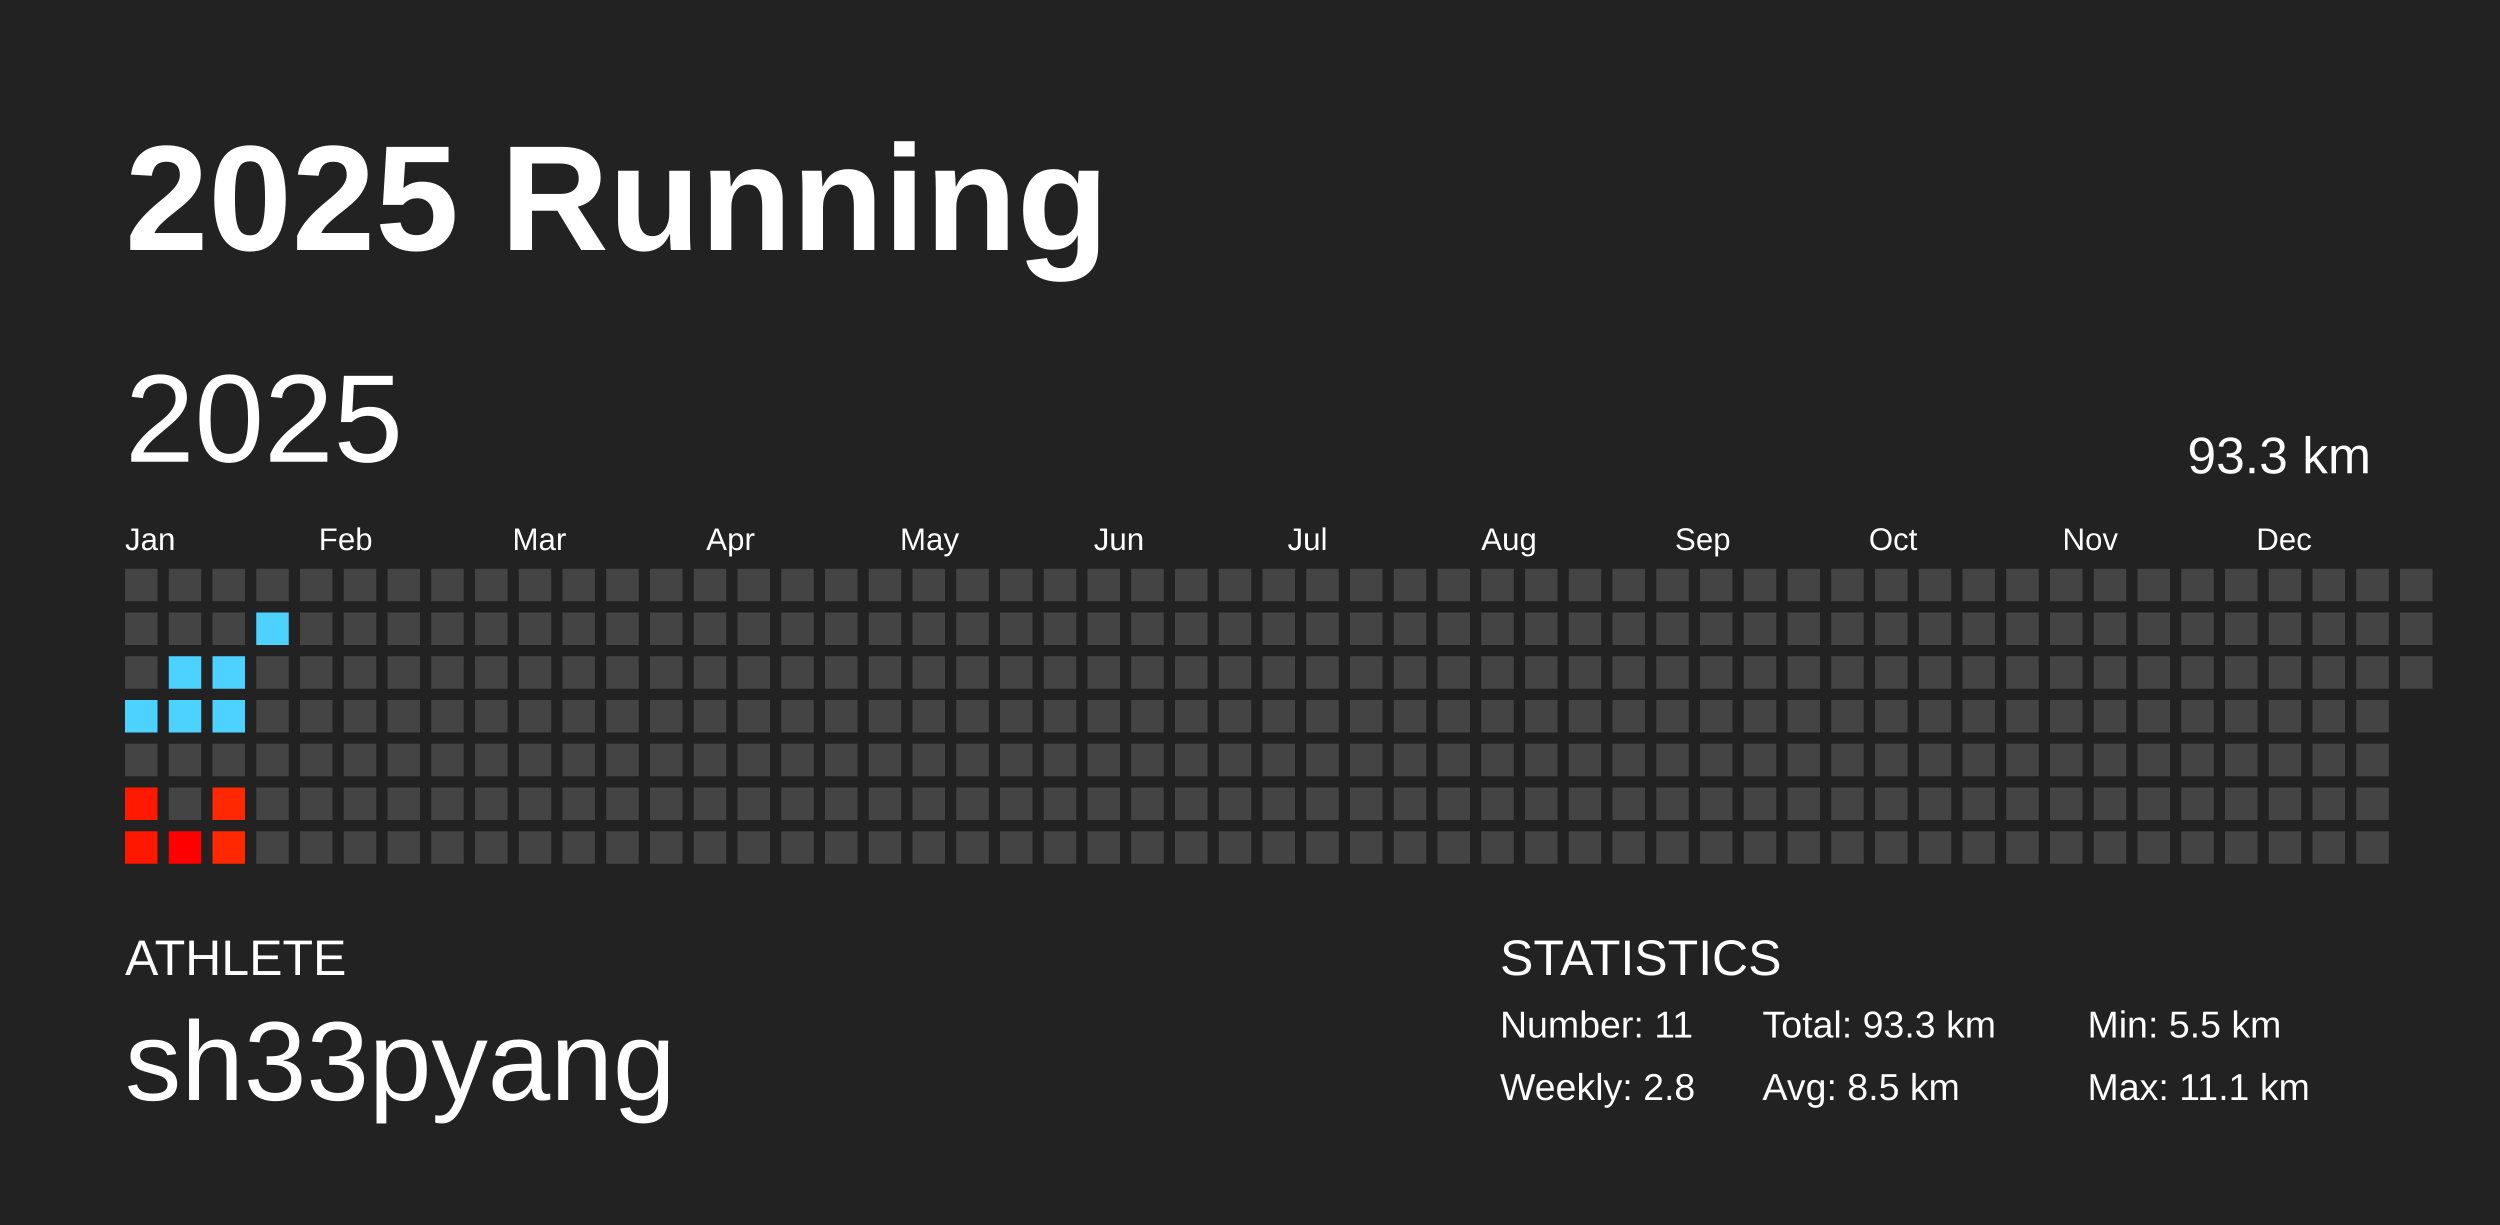
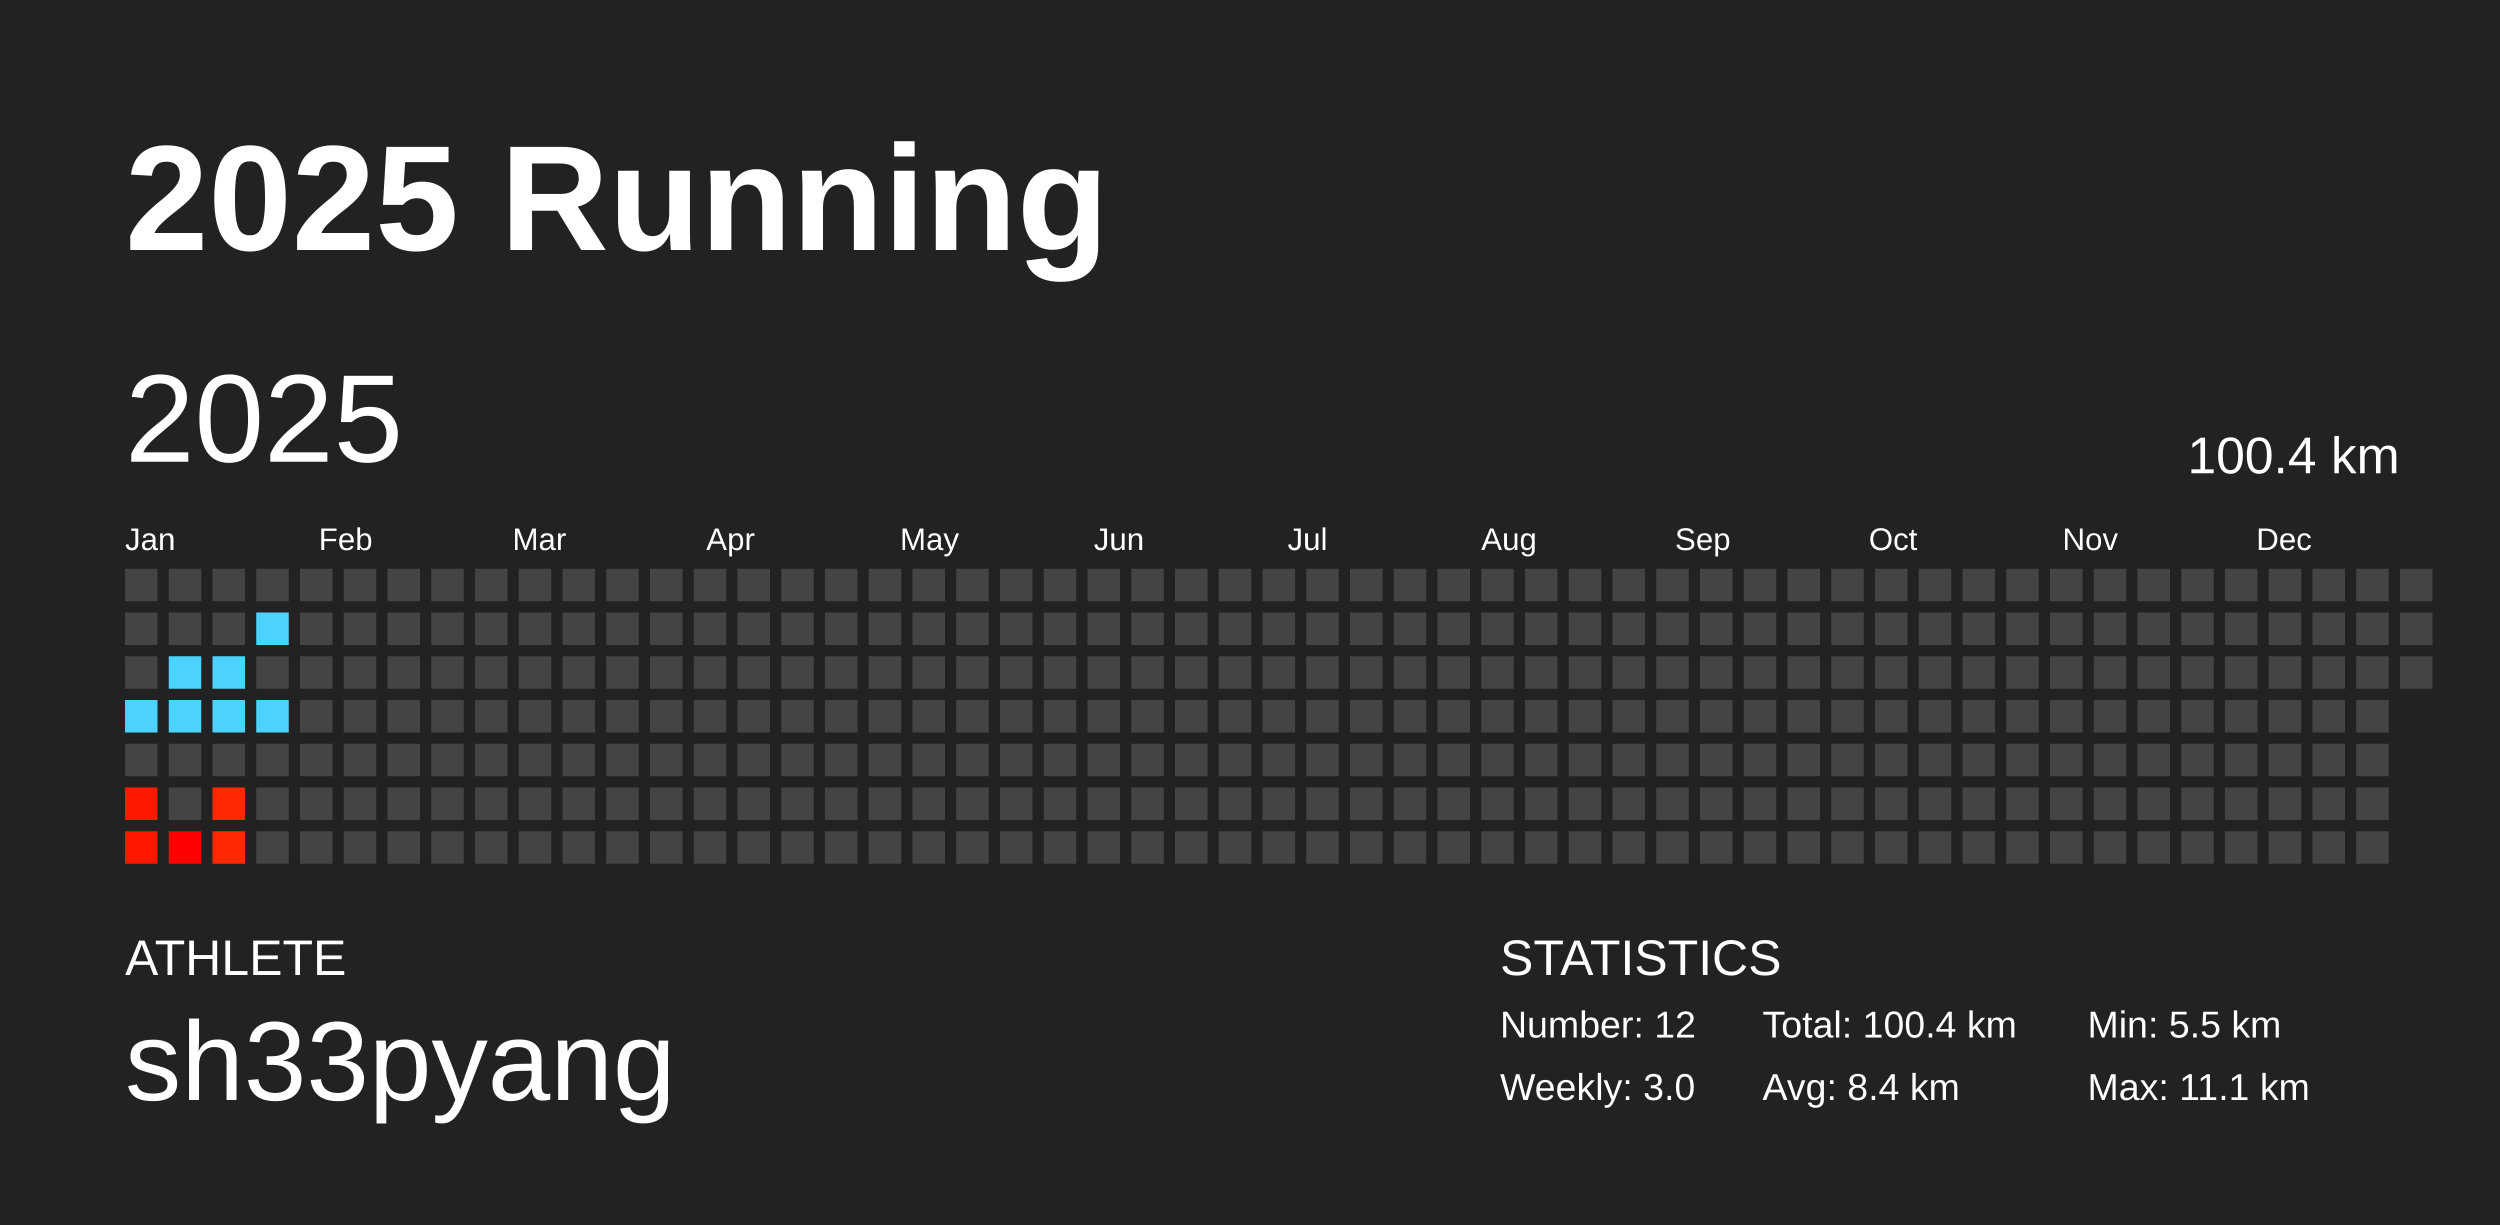
<svg xmlns="http://www.w3.org/2000/svg" baseProfile="full" height="98mm" version="1.1" viewBox="0,0,200,98" width="200mm">
  <defs />
  <rect fill="#222222" height="98" width="200" x="0" y="0" />
  <text fill="#FFFFFF" style="font-size:12px; font-family:Arial; font-weight:bold;" x="10" y="20">2025 Running</text>
  <text fill="#FFFFFF" style="font-size:4px; font-family:Arial" x="10" y="78">ATHLETE</text>
  <text fill="#FFFFFF" style="font-size:9px; font-family:Arial" x="10" y="88">sh33pyang</text>
  <text fill="#FFFFFF" style="font-size:4px; font-family:Arial" x="120" y="78">STATISTICS</text>
-   <text fill="#FFFFFF" style="font-size:3px; font-family:Arial" x="120" y="83">Number: 11</text>
-   <text fill="#FFFFFF" style="font-size:3px; font-family:Arial" x="120" y="88">Weekly: 2.8</text>
-   <text fill="#FFFFFF" style="font-size:3px; font-family:Arial" x="141" y="83">Total: 93.3 km</text>
-   <text fill="#FFFFFF" style="font-size:3px; font-family:Arial" x="141" y="88">Avg: 8.5 km</text>
+   <text fill="#FFFFFF" style="font-size:3px; font-family:Arial" x="120" y="83">Number: 12</text>
+   <text fill="#FFFFFF" style="font-size:3px; font-family:Arial" x="120" y="88">Weekly: 3.0</text>
+   <text fill="#FFFFFF" style="font-size:3px; font-family:Arial" x="141" y="83">Total: 100.4 km</text>
+   <text fill="#FFFFFF" style="font-size:3px; font-family:Arial" x="141" y="88">Avg: 8.4 km</text>
  <text fill="#FFFFFF" style="font-size:3px; font-family:Arial" x="167" y="83">Min: 5.5 km</text>
  <text fill="#FFFFFF" style="font-size:3px; font-family:Arial" x="167" y="88">Max: 11.1 km</text>
  <text dominant-baseline="hanging" fill="#FFFFFF" style="font-size:10.0px; font-family:Arial;" x="10" y="30">2025</text>
-   <text dominant-baseline="hanging" fill="#FFFFFF" style="font-size:4.125px; font-family:Arial;" x="175" y="35">93.3 km</text>
+   <text dominant-baseline="hanging" fill="#FFFFFF" style="font-size:4.125px; font-family:Arial;" x="175" y="35">100.4 km</text>
  <text fill="#FFFFFF" style="font-size:2.5px; font-family:Arial" x="10.0" y="44">Jan</text>
  <text fill="#FFFFFF" style="font-size:2.5px; font-family:Arial" x="25.5" y="44">Feb</text>
  <text fill="#FFFFFF" style="font-size:2.5px; font-family:Arial" x="41.0" y="44">Mar</text>
  <text fill="#FFFFFF" style="font-size:2.5px; font-family:Arial" x="56.5" y="44">Apr</text>
  <text fill="#FFFFFF" style="font-size:2.5px; font-family:Arial" x="72.0" y="44">May</text>
  <text fill="#FFFFFF" style="font-size:2.5px; font-family:Arial" x="87.5" y="44">Jun</text>
  <text fill="#FFFFFF" style="font-size:2.5px; font-family:Arial" x="103.0" y="44">Jul</text>
  <text fill="#FFFFFF" style="font-size:2.5px; font-family:Arial" x="118.5" y="44">Aug</text>
  <text fill="#FFFFFF" style="font-size:2.5px; font-family:Arial" x="134.0" y="44">Sep</text>
  <text fill="#FFFFFF" style="font-size:2.5px; font-family:Arial" x="149.5" y="44">Oct</text>
  <text fill="#FFFFFF" style="font-size:2.5px; font-family:Arial" x="165.0" y="44">Nov</text>
  <text fill="#FFFFFF" style="font-size:2.5px; font-family:Arial" x="180.5" y="44">Dec</text>
  <rect fill="#444444" height="2.6" width="2.6" x="10.0" y="45.5" />
  <rect fill="#444444" height="2.6" width="2.6" x="10.0" y="49.0" />
  <rect fill="#444444" height="2.6" width="2.6" x="10.0" y="52.5" />
  <rect fill="#4dd2ff" height="2.6" width="2.6" x="10.0" y="56.0" />
  <rect fill="#444444" height="2.6" width="2.6" x="10.0" y="59.5" />
  <rect fill="#ff1900" height="2.6" width="2.6" x="10.0" y="63.0" />
  <rect fill="#ff1700" height="2.6" width="2.6" x="10.0" y="66.5" />
  <rect fill="#444444" height="2.6" width="2.6" x="13.5" y="45.5" />
  <rect fill="#444444" height="2.6" width="2.6" x="13.5" y="49.0" />
  <rect fill="#4dd2ff" height="2.6" width="2.6" x="13.5" y="52.5" />
  <rect fill="#4dd2ff" height="2.6" width="2.6" x="13.5" y="56.0" />
  <rect fill="#444444" height="2.6" width="2.6" x="13.5" y="59.5" />
  <rect fill="#444444" height="2.6" width="2.6" x="13.5" y="63.0" />
  <rect fill="#ff0000" height="2.6" width="2.6" x="13.5" y="66.5" />
  <rect fill="#444444" height="2.6" width="2.6" x="17.0" y="45.5" />
  <rect fill="#444444" height="2.6" width="2.6" x="17.0" y="49.0" />
  <rect fill="#4dd2ff" height="2.6" width="2.6" x="17.0" y="52.5" />
  <rect fill="#4dd2ff" height="2.6" width="2.6" x="17.0" y="56.0" />
  <rect fill="#444444" height="2.6" width="2.6" x="17.0" y="59.5" />
  <rect fill="#ff2800" height="2.6" width="2.6" x="17.0" y="63.0" />
  <rect fill="#ff2800" height="2.6" width="2.6" x="17.0" y="66.5" />
  <rect fill="#444444" height="2.6" width="2.6" x="20.5" y="45.5" />
  <rect fill="#4dd2ff" height="2.6" width="2.6" x="20.5" y="49.0" />
  <rect fill="#444444" height="2.6" width="2.6" x="20.5" y="52.5" />
-   <rect fill="#444444" height="2.6" width="2.6" x="20.5" y="56.0" />
+   <rect fill="#4dd2ff" height="2.6" width="2.6" x="20.5" y="56.0" />
  <rect fill="#444444" height="2.6" width="2.6" x="20.5" y="59.5" />
  <rect fill="#444444" height="2.6" width="2.6" x="20.5" y="63.0" />
  <rect fill="#444444" height="2.6" width="2.6" x="20.5" y="66.5" />
  <rect fill="#444444" height="2.6" width="2.6" x="24.0" y="45.5" />
  <rect fill="#444444" height="2.6" width="2.6" x="24.0" y="49.0" />
  <rect fill="#444444" height="2.6" width="2.6" x="24.0" y="52.5" />
  <rect fill="#444444" height="2.6" width="2.6" x="24.0" y="56.0" />
  <rect fill="#444444" height="2.6" width="2.6" x="24.0" y="59.5" />
  <rect fill="#444444" height="2.6" width="2.6" x="24.0" y="63.0" />
  <rect fill="#444444" height="2.6" width="2.6" x="24.0" y="66.5" />
  <rect fill="#444444" height="2.6" width="2.6" x="27.5" y="45.5" />
  <rect fill="#444444" height="2.6" width="2.6" x="27.5" y="49.0" />
  <rect fill="#444444" height="2.6" width="2.6" x="27.5" y="52.5" />
  <rect fill="#444444" height="2.6" width="2.6" x="27.5" y="56.0" />
  <rect fill="#444444" height="2.6" width="2.6" x="27.5" y="59.5" />
  <rect fill="#444444" height="2.6" width="2.6" x="27.5" y="63.0" />
  <rect fill="#444444" height="2.6" width="2.6" x="27.5" y="66.5" />
  <rect fill="#444444" height="2.6" width="2.6" x="31.0" y="45.5" />
  <rect fill="#444444" height="2.6" width="2.6" x="31.0" y="49.0" />
  <rect fill="#444444" height="2.6" width="2.6" x="31.0" y="52.5" />
  <rect fill="#444444" height="2.6" width="2.6" x="31.0" y="56.0" />
  <rect fill="#444444" height="2.6" width="2.6" x="31.0" y="59.5" />
  <rect fill="#444444" height="2.6" width="2.6" x="31.0" y="63.0" />
  <rect fill="#444444" height="2.6" width="2.6" x="31.0" y="66.5" />
  <rect fill="#444444" height="2.6" width="2.6" x="34.5" y="45.5" />
  <rect fill="#444444" height="2.6" width="2.6" x="34.5" y="49.0" />
  <rect fill="#444444" height="2.6" width="2.6" x="34.5" y="52.5" />
  <rect fill="#444444" height="2.6" width="2.6" x="34.5" y="56.0" />
  <rect fill="#444444" height="2.6" width="2.6" x="34.5" y="59.5" />
  <rect fill="#444444" height="2.6" width="2.6" x="34.5" y="63.0" />
  <rect fill="#444444" height="2.6" width="2.6" x="34.5" y="66.5" />
  <rect fill="#444444" height="2.6" width="2.6" x="38.0" y="45.5" />
  <rect fill="#444444" height="2.6" width="2.6" x="38.0" y="49.0" />
  <rect fill="#444444" height="2.6" width="2.6" x="38.0" y="52.5" />
  <rect fill="#444444" height="2.6" width="2.6" x="38.0" y="56.0" />
  <rect fill="#444444" height="2.6" width="2.6" x="38.0" y="59.5" />
  <rect fill="#444444" height="2.6" width="2.6" x="38.0" y="63.0" />
  <rect fill="#444444" height="2.6" width="2.6" x="38.0" y="66.5" />
  <rect fill="#444444" height="2.6" width="2.6" x="41.5" y="45.5" />
  <rect fill="#444444" height="2.6" width="2.6" x="41.5" y="49.0" />
  <rect fill="#444444" height="2.6" width="2.6" x="41.5" y="52.5" />
  <rect fill="#444444" height="2.6" width="2.6" x="41.5" y="56.0" />
  <rect fill="#444444" height="2.6" width="2.6" x="41.5" y="59.5" />
  <rect fill="#444444" height="2.6" width="2.6" x="41.5" y="63.0" />
  <rect fill="#444444" height="2.6" width="2.6" x="41.5" y="66.5" />
  <rect fill="#444444" height="2.6" width="2.6" x="45.0" y="45.5" />
  <rect fill="#444444" height="2.6" width="2.6" x="45.0" y="49.0" />
  <rect fill="#444444" height="2.6" width="2.6" x="45.0" y="52.5" />
  <rect fill="#444444" height="2.6" width="2.6" x="45.0" y="56.0" />
  <rect fill="#444444" height="2.6" width="2.6" x="45.0" y="59.5" />
  <rect fill="#444444" height="2.6" width="2.6" x="45.0" y="63.0" />
  <rect fill="#444444" height="2.6" width="2.6" x="45.0" y="66.5" />
  <rect fill="#444444" height="2.6" width="2.6" x="48.5" y="45.5" />
  <rect fill="#444444" height="2.6" width="2.6" x="48.5" y="49.0" />
  <rect fill="#444444" height="2.6" width="2.6" x="48.5" y="52.5" />
  <rect fill="#444444" height="2.6" width="2.6" x="48.5" y="56.0" />
  <rect fill="#444444" height="2.6" width="2.6" x="48.5" y="59.5" />
  <rect fill="#444444" height="2.6" width="2.6" x="48.5" y="63.0" />
  <rect fill="#444444" height="2.6" width="2.6" x="48.5" y="66.5" />
  <rect fill="#444444" height="2.6" width="2.6" x="52.0" y="45.5" />
  <rect fill="#444444" height="2.6" width="2.6" x="52.0" y="49.0" />
  <rect fill="#444444" height="2.6" width="2.6" x="52.0" y="52.5" />
  <rect fill="#444444" height="2.6" width="2.6" x="52.0" y="56.0" />
  <rect fill="#444444" height="2.6" width="2.6" x="52.0" y="59.5" />
  <rect fill="#444444" height="2.6" width="2.6" x="52.0" y="63.0" />
  <rect fill="#444444" height="2.6" width="2.6" x="52.0" y="66.5" />
  <rect fill="#444444" height="2.6" width="2.6" x="55.5" y="45.5" />
  <rect fill="#444444" height="2.6" width="2.6" x="55.5" y="49.0" />
  <rect fill="#444444" height="2.6" width="2.6" x="55.5" y="52.5" />
  <rect fill="#444444" height="2.6" width="2.6" x="55.5" y="56.0" />
  <rect fill="#444444" height="2.6" width="2.6" x="55.5" y="59.5" />
  <rect fill="#444444" height="2.6" width="2.6" x="55.5" y="63.0" />
  <rect fill="#444444" height="2.6" width="2.6" x="55.5" y="66.5" />
  <rect fill="#444444" height="2.6" width="2.6" x="59.0" y="45.5" />
  <rect fill="#444444" height="2.6" width="2.6" x="59.0" y="49.0" />
  <rect fill="#444444" height="2.6" width="2.6" x="59.0" y="52.5" />
  <rect fill="#444444" height="2.6" width="2.6" x="59.0" y="56.0" />
  <rect fill="#444444" height="2.6" width="2.6" x="59.0" y="59.5" />
  <rect fill="#444444" height="2.6" width="2.6" x="59.0" y="63.0" />
  <rect fill="#444444" height="2.6" width="2.6" x="59.0" y="66.5" />
  <rect fill="#444444" height="2.6" width="2.6" x="62.5" y="45.5" />
  <rect fill="#444444" height="2.6" width="2.6" x="62.5" y="49.0" />
  <rect fill="#444444" height="2.6" width="2.6" x="62.5" y="52.5" />
  <rect fill="#444444" height="2.6" width="2.6" x="62.5" y="56.0" />
  <rect fill="#444444" height="2.6" width="2.6" x="62.5" y="59.5" />
  <rect fill="#444444" height="2.6" width="2.6" x="62.5" y="63.0" />
  <rect fill="#444444" height="2.6" width="2.6" x="62.5" y="66.5" />
  <rect fill="#444444" height="2.6" width="2.6" x="66.0" y="45.5" />
  <rect fill="#444444" height="2.6" width="2.6" x="66.0" y="49.0" />
  <rect fill="#444444" height="2.6" width="2.6" x="66.0" y="52.5" />
  <rect fill="#444444" height="2.6" width="2.6" x="66.0" y="56.0" />
  <rect fill="#444444" height="2.6" width="2.6" x="66.0" y="59.5" />
  <rect fill="#444444" height="2.6" width="2.6" x="66.0" y="63.0" />
  <rect fill="#444444" height="2.6" width="2.6" x="66.0" y="66.5" />
  <rect fill="#444444" height="2.6" width="2.6" x="69.5" y="45.5" />
  <rect fill="#444444" height="2.6" width="2.6" x="69.5" y="49.0" />
  <rect fill="#444444" height="2.6" width="2.6" x="69.5" y="52.5" />
  <rect fill="#444444" height="2.6" width="2.6" x="69.5" y="56.0" />
  <rect fill="#444444" height="2.6" width="2.6" x="69.5" y="59.5" />
  <rect fill="#444444" height="2.6" width="2.6" x="69.5" y="63.0" />
  <rect fill="#444444" height="2.6" width="2.6" x="69.5" y="66.5" />
  <rect fill="#444444" height="2.6" width="2.6" x="73.0" y="45.5" />
  <rect fill="#444444" height="2.6" width="2.6" x="73.0" y="49.0" />
  <rect fill="#444444" height="2.6" width="2.6" x="73.0" y="52.5" />
  <rect fill="#444444" height="2.6" width="2.6" x="73.0" y="56.0" />
  <rect fill="#444444" height="2.6" width="2.6" x="73.0" y="59.5" />
  <rect fill="#444444" height="2.6" width="2.6" x="73.0" y="63.0" />
  <rect fill="#444444" height="2.6" width="2.6" x="73.0" y="66.5" />
  <rect fill="#444444" height="2.6" width="2.6" x="76.5" y="45.5" />
  <rect fill="#444444" height="2.6" width="2.6" x="76.5" y="49.0" />
  <rect fill="#444444" height="2.6" width="2.6" x="76.5" y="52.5" />
  <rect fill="#444444" height="2.6" width="2.6" x="76.5" y="56.0" />
  <rect fill="#444444" height="2.6" width="2.6" x="76.5" y="59.5" />
  <rect fill="#444444" height="2.6" width="2.6" x="76.5" y="63.0" />
  <rect fill="#444444" height="2.6" width="2.6" x="76.5" y="66.5" />
  <rect fill="#444444" height="2.6" width="2.6" x="80.0" y="45.5" />
  <rect fill="#444444" height="2.6" width="2.6" x="80.0" y="49.0" />
  <rect fill="#444444" height="2.6" width="2.6" x="80.0" y="52.5" />
  <rect fill="#444444" height="2.6" width="2.6" x="80.0" y="56.0" />
  <rect fill="#444444" height="2.6" width="2.6" x="80.0" y="59.5" />
  <rect fill="#444444" height="2.6" width="2.6" x="80.0" y="63.0" />
  <rect fill="#444444" height="2.6" width="2.6" x="80.0" y="66.5" />
  <rect fill="#444444" height="2.6" width="2.6" x="83.5" y="45.5" />
  <rect fill="#444444" height="2.6" width="2.6" x="83.5" y="49.0" />
  <rect fill="#444444" height="2.6" width="2.6" x="83.5" y="52.5" />
  <rect fill="#444444" height="2.6" width="2.6" x="83.5" y="56.0" />
  <rect fill="#444444" height="2.6" width="2.6" x="83.5" y="59.5" />
  <rect fill="#444444" height="2.6" width="2.6" x="83.5" y="63.0" />
  <rect fill="#444444" height="2.6" width="2.6" x="83.5" y="66.5" />
  <rect fill="#444444" height="2.6" width="2.6" x="87.0" y="45.5" />
  <rect fill="#444444" height="2.6" width="2.6" x="87.0" y="49.0" />
  <rect fill="#444444" height="2.6" width="2.6" x="87.0" y="52.5" />
  <rect fill="#444444" height="2.6" width="2.6" x="87.0" y="56.0" />
  <rect fill="#444444" height="2.6" width="2.6" x="87.0" y="59.5" />
  <rect fill="#444444" height="2.6" width="2.6" x="87.0" y="63.0" />
  <rect fill="#444444" height="2.6" width="2.6" x="87.0" y="66.5" />
  <rect fill="#444444" height="2.6" width="2.6" x="90.5" y="45.5" />
  <rect fill="#444444" height="2.6" width="2.6" x="90.5" y="49.0" />
  <rect fill="#444444" height="2.6" width="2.6" x="90.5" y="52.5" />
  <rect fill="#444444" height="2.6" width="2.6" x="90.5" y="56.0" />
  <rect fill="#444444" height="2.6" width="2.6" x="90.5" y="59.5" />
  <rect fill="#444444" height="2.6" width="2.6" x="90.5" y="63.0" />
  <rect fill="#444444" height="2.6" width="2.6" x="90.5" y="66.5" />
  <rect fill="#444444" height="2.6" width="2.6" x="94.0" y="45.5" />
  <rect fill="#444444" height="2.6" width="2.6" x="94.0" y="49.0" />
  <rect fill="#444444" height="2.6" width="2.6" x="94.0" y="52.5" />
  <rect fill="#444444" height="2.6" width="2.6" x="94.0" y="56.0" />
  <rect fill="#444444" height="2.6" width="2.6" x="94.0" y="59.5" />
  <rect fill="#444444" height="2.6" width="2.6" x="94.0" y="63.0" />
  <rect fill="#444444" height="2.6" width="2.6" x="94.0" y="66.5" />
  <rect fill="#444444" height="2.6" width="2.6" x="97.5" y="45.5" />
  <rect fill="#444444" height="2.6" width="2.6" x="97.5" y="49.0" />
  <rect fill="#444444" height="2.6" width="2.6" x="97.5" y="52.5" />
  <rect fill="#444444" height="2.6" width="2.6" x="97.5" y="56.0" />
  <rect fill="#444444" height="2.6" width="2.6" x="97.5" y="59.5" />
  <rect fill="#444444" height="2.6" width="2.6" x="97.5" y="63.0" />
  <rect fill="#444444" height="2.6" width="2.6" x="97.5" y="66.5" />
  <rect fill="#444444" height="2.6" width="2.6" x="101.0" y="45.5" />
  <rect fill="#444444" height="2.6" width="2.6" x="101.0" y="49.0" />
  <rect fill="#444444" height="2.6" width="2.6" x="101.0" y="52.5" />
  <rect fill="#444444" height="2.6" width="2.6" x="101.0" y="56.0" />
  <rect fill="#444444" height="2.6" width="2.6" x="101.0" y="59.5" />
  <rect fill="#444444" height="2.6" width="2.6" x="101.0" y="63.0" />
  <rect fill="#444444" height="2.6" width="2.6" x="101.0" y="66.5" />
  <rect fill="#444444" height="2.6" width="2.6" x="104.5" y="45.5" />
  <rect fill="#444444" height="2.6" width="2.6" x="104.5" y="49.0" />
  <rect fill="#444444" height="2.6" width="2.6" x="104.5" y="52.5" />
  <rect fill="#444444" height="2.6" width="2.6" x="104.5" y="56.0" />
  <rect fill="#444444" height="2.6" width="2.6" x="104.5" y="59.5" />
  <rect fill="#444444" height="2.6" width="2.6" x="104.5" y="63.0" />
  <rect fill="#444444" height="2.6" width="2.6" x="104.5" y="66.5" />
  <rect fill="#444444" height="2.6" width="2.6" x="108.0" y="45.5" />
  <rect fill="#444444" height="2.6" width="2.6" x="108.0" y="49.0" />
  <rect fill="#444444" height="2.6" width="2.6" x="108.0" y="52.5" />
  <rect fill="#444444" height="2.6" width="2.6" x="108.0" y="56.0" />
  <rect fill="#444444" height="2.6" width="2.6" x="108.0" y="59.5" />
  <rect fill="#444444" height="2.6" width="2.6" x="108.0" y="63.0" />
  <rect fill="#444444" height="2.6" width="2.6" x="108.0" y="66.5" />
  <rect fill="#444444" height="2.6" width="2.6" x="111.5" y="45.5" />
  <rect fill="#444444" height="2.6" width="2.6" x="111.5" y="49.0" />
  <rect fill="#444444" height="2.6" width="2.6" x="111.5" y="52.5" />
  <rect fill="#444444" height="2.6" width="2.6" x="111.5" y="56.0" />
  <rect fill="#444444" height="2.6" width="2.6" x="111.5" y="59.5" />
  <rect fill="#444444" height="2.6" width="2.6" x="111.5" y="63.0" />
  <rect fill="#444444" height="2.6" width="2.6" x="111.5" y="66.5" />
  <rect fill="#444444" height="2.6" width="2.6" x="115.0" y="45.5" />
  <rect fill="#444444" height="2.6" width="2.6" x="115.0" y="49.0" />
  <rect fill="#444444" height="2.6" width="2.6" x="115.0" y="52.5" />
  <rect fill="#444444" height="2.6" width="2.6" x="115.0" y="56.0" />
  <rect fill="#444444" height="2.6" width="2.6" x="115.0" y="59.5" />
  <rect fill="#444444" height="2.6" width="2.6" x="115.0" y="63.0" />
  <rect fill="#444444" height="2.6" width="2.6" x="115.0" y="66.5" />
  <rect fill="#444444" height="2.6" width="2.6" x="118.5" y="45.5" />
  <rect fill="#444444" height="2.6" width="2.6" x="118.5" y="49.0" />
  <rect fill="#444444" height="2.6" width="2.6" x="118.5" y="52.5" />
  <rect fill="#444444" height="2.6" width="2.6" x="118.5" y="56.0" />
  <rect fill="#444444" height="2.6" width="2.6" x="118.5" y="59.5" />
  <rect fill="#444444" height="2.6" width="2.6" x="118.5" y="63.0" />
  <rect fill="#444444" height="2.6" width="2.6" x="118.5" y="66.5" />
  <rect fill="#444444" height="2.6" width="2.6" x="122.0" y="45.5" />
  <rect fill="#444444" height="2.6" width="2.6" x="122.0" y="49.0" />
  <rect fill="#444444" height="2.6" width="2.6" x="122.0" y="52.5" />
  <rect fill="#444444" height="2.6" width="2.6" x="122.0" y="56.0" />
  <rect fill="#444444" height="2.6" width="2.6" x="122.0" y="59.5" />
  <rect fill="#444444" height="2.6" width="2.6" x="122.0" y="63.0" />
  <rect fill="#444444" height="2.6" width="2.6" x="122.0" y="66.5" />
  <rect fill="#444444" height="2.6" width="2.6" x="125.5" y="45.5" />
  <rect fill="#444444" height="2.6" width="2.6" x="125.5" y="49.0" />
  <rect fill="#444444" height="2.6" width="2.6" x="125.5" y="52.5" />
  <rect fill="#444444" height="2.6" width="2.6" x="125.5" y="56.0" />
  <rect fill="#444444" height="2.6" width="2.6" x="125.5" y="59.5" />
  <rect fill="#444444" height="2.6" width="2.6" x="125.5" y="63.0" />
  <rect fill="#444444" height="2.6" width="2.6" x="125.5" y="66.5" />
  <rect fill="#444444" height="2.6" width="2.6" x="129.0" y="45.5" />
  <rect fill="#444444" height="2.6" width="2.6" x="129.0" y="49.0" />
  <rect fill="#444444" height="2.6" width="2.6" x="129.0" y="52.5" />
  <rect fill="#444444" height="2.6" width="2.6" x="129.0" y="56.0" />
  <rect fill="#444444" height="2.6" width="2.6" x="129.0" y="59.5" />
  <rect fill="#444444" height="2.6" width="2.6" x="129.0" y="63.0" />
  <rect fill="#444444" height="2.6" width="2.6" x="129.0" y="66.5" />
  <rect fill="#444444" height="2.6" width="2.6" x="132.5" y="45.5" />
  <rect fill="#444444" height="2.6" width="2.6" x="132.5" y="49.0" />
  <rect fill="#444444" height="2.6" width="2.6" x="132.5" y="52.5" />
  <rect fill="#444444" height="2.6" width="2.6" x="132.5" y="56.0" />
  <rect fill="#444444" height="2.6" width="2.6" x="132.5" y="59.5" />
  <rect fill="#444444" height="2.6" width="2.6" x="132.5" y="63.0" />
  <rect fill="#444444" height="2.6" width="2.6" x="132.5" y="66.5" />
  <rect fill="#444444" height="2.6" width="2.6" x="136.0" y="45.5" />
  <rect fill="#444444" height="2.6" width="2.6" x="136.0" y="49.0" />
  <rect fill="#444444" height="2.6" width="2.6" x="136.0" y="52.5" />
  <rect fill="#444444" height="2.6" width="2.6" x="136.0" y="56.0" />
  <rect fill="#444444" height="2.6" width="2.6" x="136.0" y="59.5" />
  <rect fill="#444444" height="2.6" width="2.6" x="136.0" y="63.0" />
  <rect fill="#444444" height="2.6" width="2.6" x="136.0" y="66.5" />
  <rect fill="#444444" height="2.6" width="2.6" x="139.5" y="45.5" />
  <rect fill="#444444" height="2.6" width="2.6" x="139.5" y="49.0" />
  <rect fill="#444444" height="2.6" width="2.6" x="139.5" y="52.5" />
  <rect fill="#444444" height="2.6" width="2.6" x="139.5" y="56.0" />
  <rect fill="#444444" height="2.6" width="2.6" x="139.5" y="59.5" />
  <rect fill="#444444" height="2.6" width="2.6" x="139.5" y="63.0" />
  <rect fill="#444444" height="2.6" width="2.6" x="139.5" y="66.5" />
  <rect fill="#444444" height="2.6" width="2.6" x="143.0" y="45.5" />
  <rect fill="#444444" height="2.6" width="2.6" x="143.0" y="49.0" />
  <rect fill="#444444" height="2.6" width="2.6" x="143.0" y="52.5" />
  <rect fill="#444444" height="2.6" width="2.6" x="143.0" y="56.0" />
  <rect fill="#444444" height="2.6" width="2.6" x="143.0" y="59.5" />
  <rect fill="#444444" height="2.6" width="2.6" x="143.0" y="63.0" />
  <rect fill="#444444" height="2.6" width="2.6" x="143.0" y="66.5" />
  <rect fill="#444444" height="2.6" width="2.6" x="146.5" y="45.5" />
  <rect fill="#444444" height="2.6" width="2.6" x="146.5" y="49.0" />
  <rect fill="#444444" height="2.6" width="2.6" x="146.5" y="52.5" />
  <rect fill="#444444" height="2.6" width="2.6" x="146.5" y="56.0" />
  <rect fill="#444444" height="2.6" width="2.6" x="146.5" y="59.5" />
  <rect fill="#444444" height="2.6" width="2.6" x="146.5" y="63.0" />
  <rect fill="#444444" height="2.6" width="2.6" x="146.5" y="66.5" />
  <rect fill="#444444" height="2.6" width="2.6" x="150.0" y="45.5" />
  <rect fill="#444444" height="2.6" width="2.6" x="150.0" y="49.0" />
  <rect fill="#444444" height="2.6" width="2.6" x="150.0" y="52.5" />
  <rect fill="#444444" height="2.6" width="2.6" x="150.0" y="56.0" />
  <rect fill="#444444" height="2.6" width="2.6" x="150.0" y="59.5" />
  <rect fill="#444444" height="2.6" width="2.6" x="150.0" y="63.0" />
  <rect fill="#444444" height="2.6" width="2.6" x="150.0" y="66.5" />
  <rect fill="#444444" height="2.6" width="2.6" x="153.5" y="45.5" />
  <rect fill="#444444" height="2.6" width="2.6" x="153.5" y="49.0" />
  <rect fill="#444444" height="2.6" width="2.6" x="153.5" y="52.5" />
  <rect fill="#444444" height="2.6" width="2.6" x="153.5" y="56.0" />
  <rect fill="#444444" height="2.6" width="2.6" x="153.5" y="59.5" />
  <rect fill="#444444" height="2.6" width="2.6" x="153.5" y="63.0" />
  <rect fill="#444444" height="2.6" width="2.6" x="153.5" y="66.5" />
  <rect fill="#444444" height="2.6" width="2.6" x="157.0" y="45.5" />
  <rect fill="#444444" height="2.6" width="2.6" x="157.0" y="49.0" />
  <rect fill="#444444" height="2.6" width="2.6" x="157.0" y="52.5" />
  <rect fill="#444444" height="2.6" width="2.6" x="157.0" y="56.0" />
  <rect fill="#444444" height="2.6" width="2.6" x="157.0" y="59.5" />
  <rect fill="#444444" height="2.6" width="2.6" x="157.0" y="63.0" />
  <rect fill="#444444" height="2.6" width="2.6" x="157.0" y="66.5" />
  <rect fill="#444444" height="2.6" width="2.6" x="160.5" y="45.5" />
  <rect fill="#444444" height="2.6" width="2.6" x="160.5" y="49.0" />
  <rect fill="#444444" height="2.6" width="2.6" x="160.5" y="52.5" />
  <rect fill="#444444" height="2.6" width="2.6" x="160.5" y="56.0" />
  <rect fill="#444444" height="2.6" width="2.6" x="160.5" y="59.5" />
  <rect fill="#444444" height="2.6" width="2.6" x="160.5" y="63.0" />
  <rect fill="#444444" height="2.6" width="2.6" x="160.5" y="66.5" />
  <rect fill="#444444" height="2.6" width="2.6" x="164.0" y="45.5" />
  <rect fill="#444444" height="2.6" width="2.6" x="164.0" y="49.0" />
  <rect fill="#444444" height="2.6" width="2.6" x="164.0" y="52.5" />
  <rect fill="#444444" height="2.6" width="2.6" x="164.0" y="56.0" />
  <rect fill="#444444" height="2.6" width="2.6" x="164.0" y="59.5" />
  <rect fill="#444444" height="2.6" width="2.6" x="164.0" y="63.0" />
  <rect fill="#444444" height="2.6" width="2.6" x="164.0" y="66.5" />
  <rect fill="#444444" height="2.6" width="2.6" x="167.5" y="45.5" />
  <rect fill="#444444" height="2.6" width="2.6" x="167.5" y="49.0" />
  <rect fill="#444444" height="2.6" width="2.6" x="167.5" y="52.5" />
  <rect fill="#444444" height="2.6" width="2.6" x="167.5" y="56.0" />
  <rect fill="#444444" height="2.6" width="2.6" x="167.5" y="59.5" />
  <rect fill="#444444" height="2.6" width="2.6" x="167.5" y="63.0" />
  <rect fill="#444444" height="2.6" width="2.6" x="167.5" y="66.5" />
  <rect fill="#444444" height="2.6" width="2.6" x="171.0" y="45.5" />
  <rect fill="#444444" height="2.6" width="2.6" x="171.0" y="49.0" />
  <rect fill="#444444" height="2.6" width="2.6" x="171.0" y="52.5" />
  <rect fill="#444444" height="2.6" width="2.6" x="171.0" y="56.0" />
  <rect fill="#444444" height="2.6" width="2.6" x="171.0" y="59.5" />
  <rect fill="#444444" height="2.6" width="2.6" x="171.0" y="63.0" />
  <rect fill="#444444" height="2.6" width="2.6" x="171.0" y="66.5" />
  <rect fill="#444444" height="2.6" width="2.6" x="174.5" y="45.5" />
  <rect fill="#444444" height="2.6" width="2.6" x="174.5" y="49.0" />
  <rect fill="#444444" height="2.6" width="2.6" x="174.5" y="52.5" />
  <rect fill="#444444" height="2.6" width="2.6" x="174.5" y="56.0" />
  <rect fill="#444444" height="2.6" width="2.6" x="174.5" y="59.5" />
  <rect fill="#444444" height="2.6" width="2.6" x="174.5" y="63.0" />
  <rect fill="#444444" height="2.6" width="2.6" x="174.5" y="66.5" />
  <rect fill="#444444" height="2.6" width="2.6" x="178.0" y="45.5" />
  <rect fill="#444444" height="2.6" width="2.6" x="178.0" y="49.0" />
  <rect fill="#444444" height="2.6" width="2.6" x="178.0" y="52.5" />
  <rect fill="#444444" height="2.6" width="2.6" x="178.0" y="56.0" />
  <rect fill="#444444" height="2.6" width="2.6" x="178.0" y="59.5" />
  <rect fill="#444444" height="2.6" width="2.6" x="178.0" y="63.0" />
  <rect fill="#444444" height="2.6" width="2.6" x="178.0" y="66.5" />
  <rect fill="#444444" height="2.6" width="2.6" x="181.5" y="45.5" />
  <rect fill="#444444" height="2.6" width="2.6" x="181.5" y="49.0" />
  <rect fill="#444444" height="2.6" width="2.6" x="181.5" y="52.5" />
  <rect fill="#444444" height="2.6" width="2.6" x="181.5" y="56.0" />
  <rect fill="#444444" height="2.6" width="2.6" x="181.5" y="59.5" />
  <rect fill="#444444" height="2.6" width="2.6" x="181.5" y="63.0" />
  <rect fill="#444444" height="2.6" width="2.6" x="181.5" y="66.5" />
  <rect fill="#444444" height="2.6" width="2.6" x="185.0" y="45.5" />
  <rect fill="#444444" height="2.6" width="2.6" x="185.0" y="49.0" />
  <rect fill="#444444" height="2.6" width="2.6" x="185.0" y="52.5" />
  <rect fill="#444444" height="2.6" width="2.6" x="185.0" y="56.0" />
  <rect fill="#444444" height="2.6" width="2.6" x="185.0" y="59.5" />
  <rect fill="#444444" height="2.6" width="2.6" x="185.0" y="63.0" />
  <rect fill="#444444" height="2.6" width="2.6" x="185.0" y="66.5" />
  <rect fill="#444444" height="2.6" width="2.6" x="188.5" y="45.5" />
  <rect fill="#444444" height="2.6" width="2.6" x="188.5" y="49.0" />
  <rect fill="#444444" height="2.6" width="2.6" x="188.5" y="52.5" />
  <rect fill="#444444" height="2.6" width="2.6" x="188.5" y="56.0" />
  <rect fill="#444444" height="2.6" width="2.6" x="188.5" y="59.5" />
  <rect fill="#444444" height="2.6" width="2.6" x="188.5" y="63.0" />
  <rect fill="#444444" height="2.6" width="2.6" x="188.5" y="66.5" />
  <rect fill="#444444" height="2.6" width="2.6" x="192.0" y="45.5" />
  <rect fill="#444444" height="2.6" width="2.6" x="192.0" y="49.0" />
  <rect fill="#444444" height="2.6" width="2.6" x="192.0" y="52.5" />
</svg>
